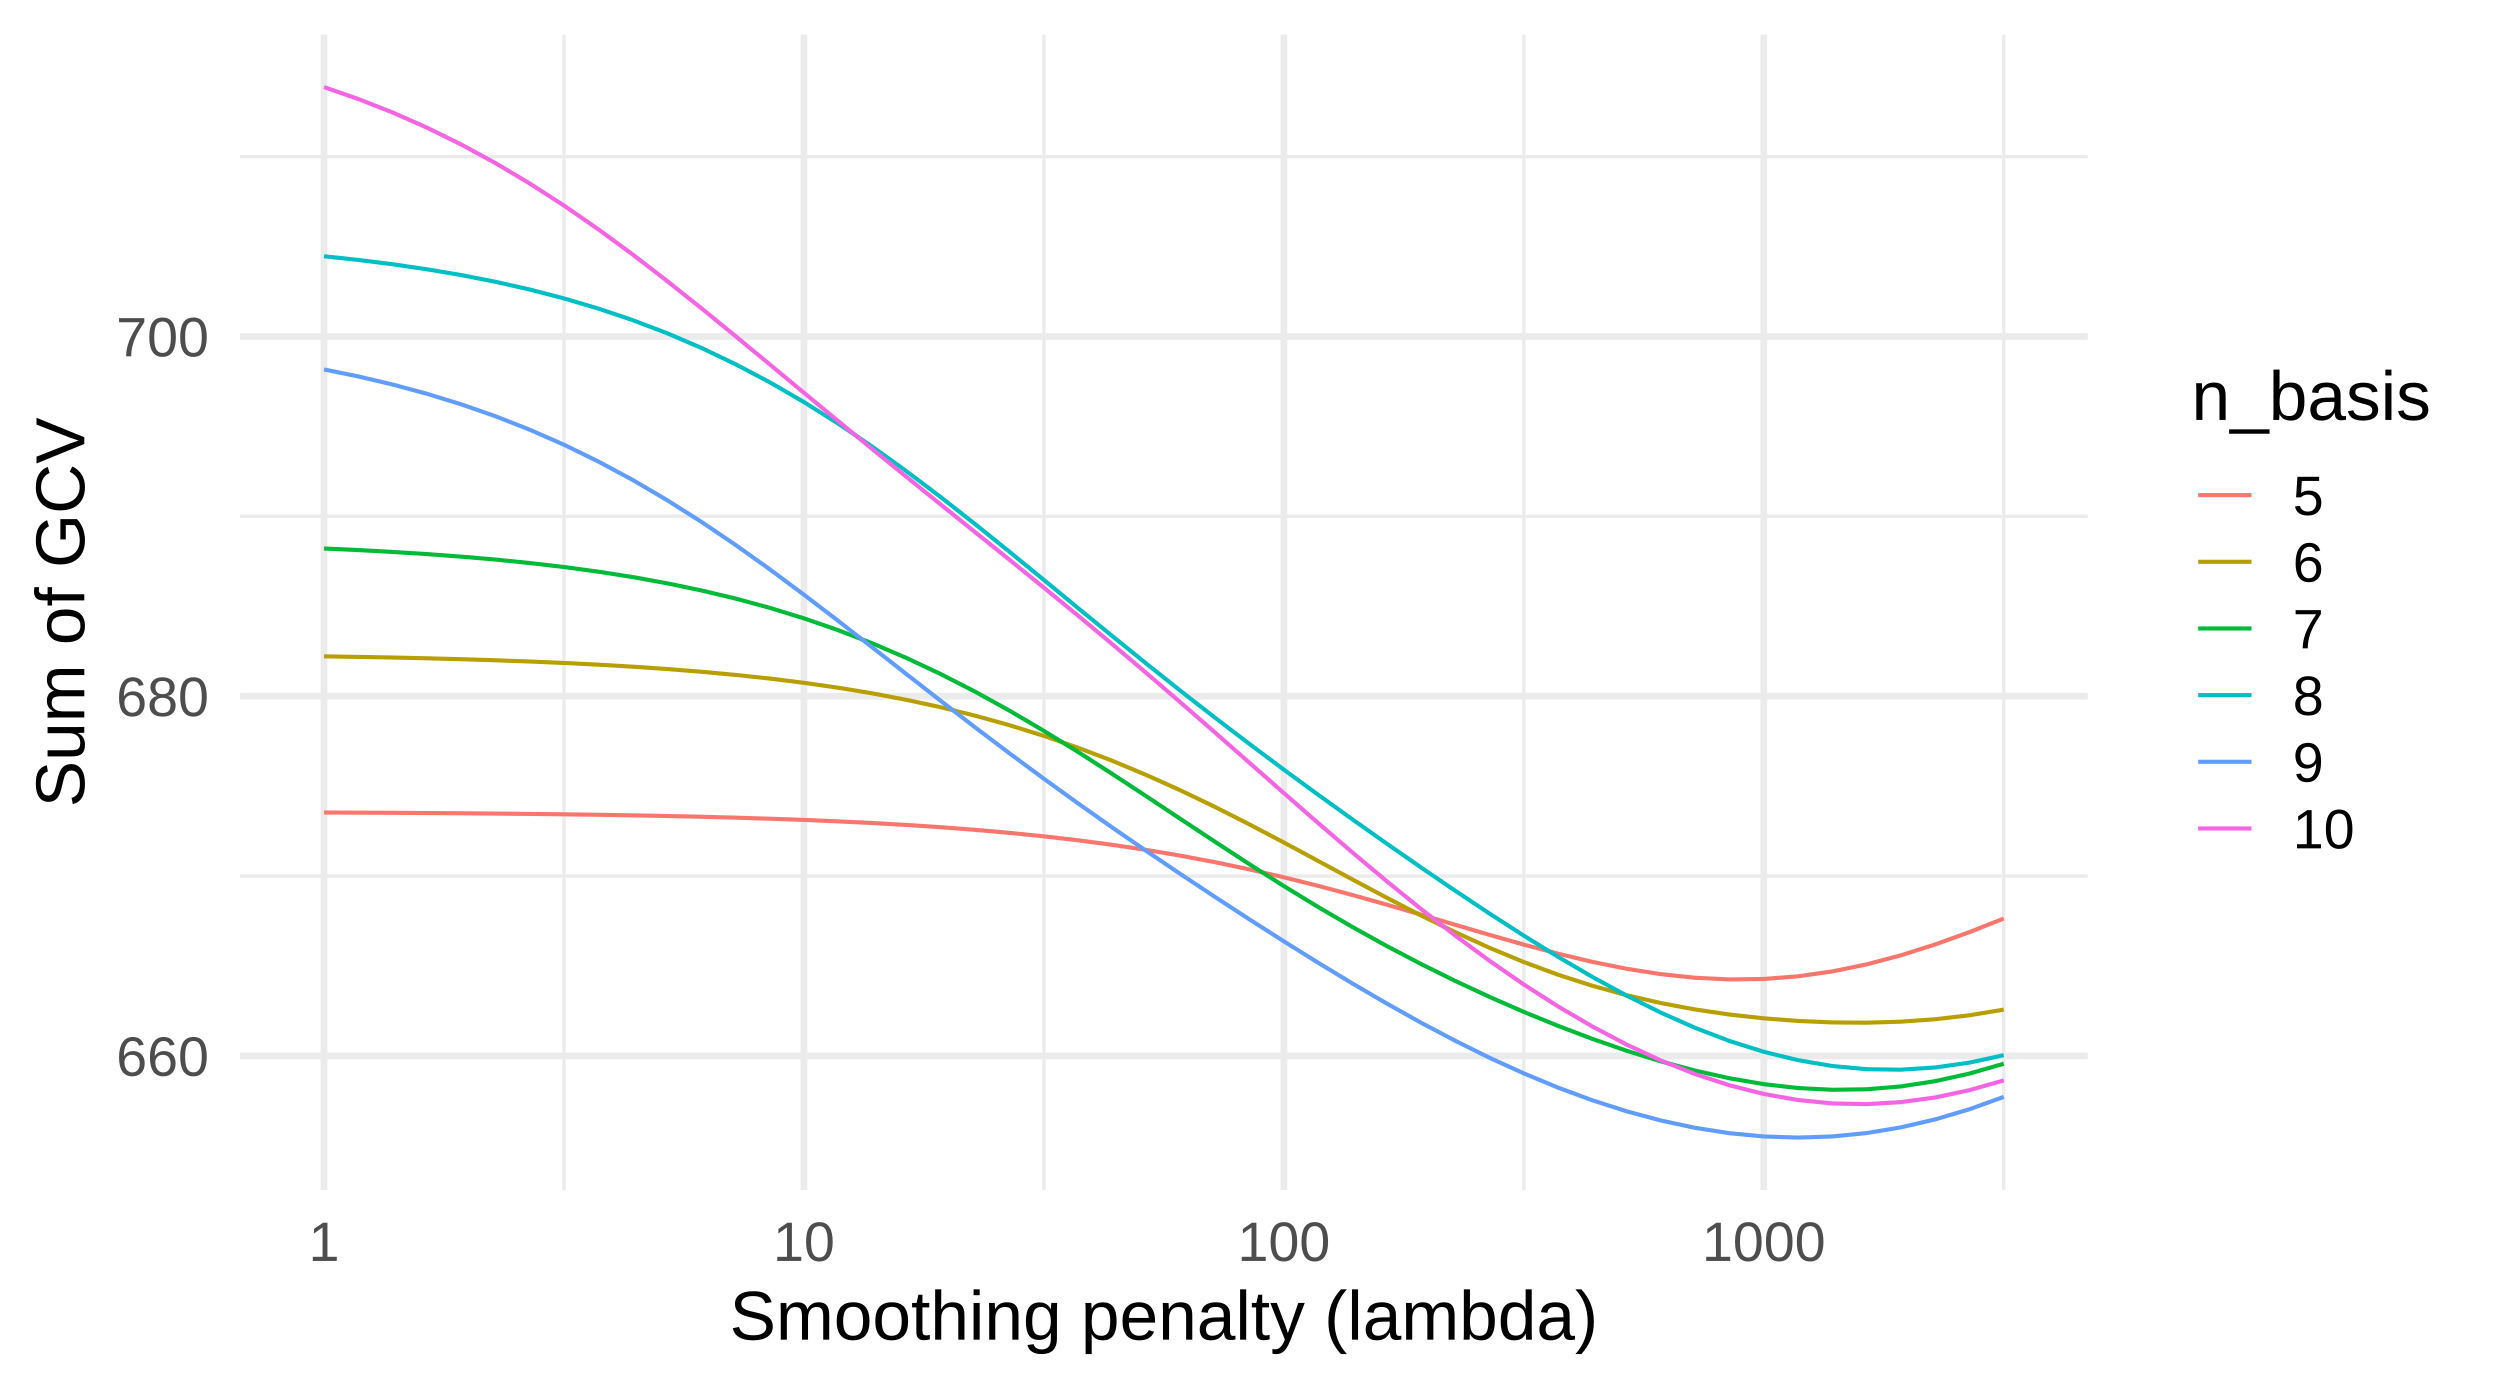
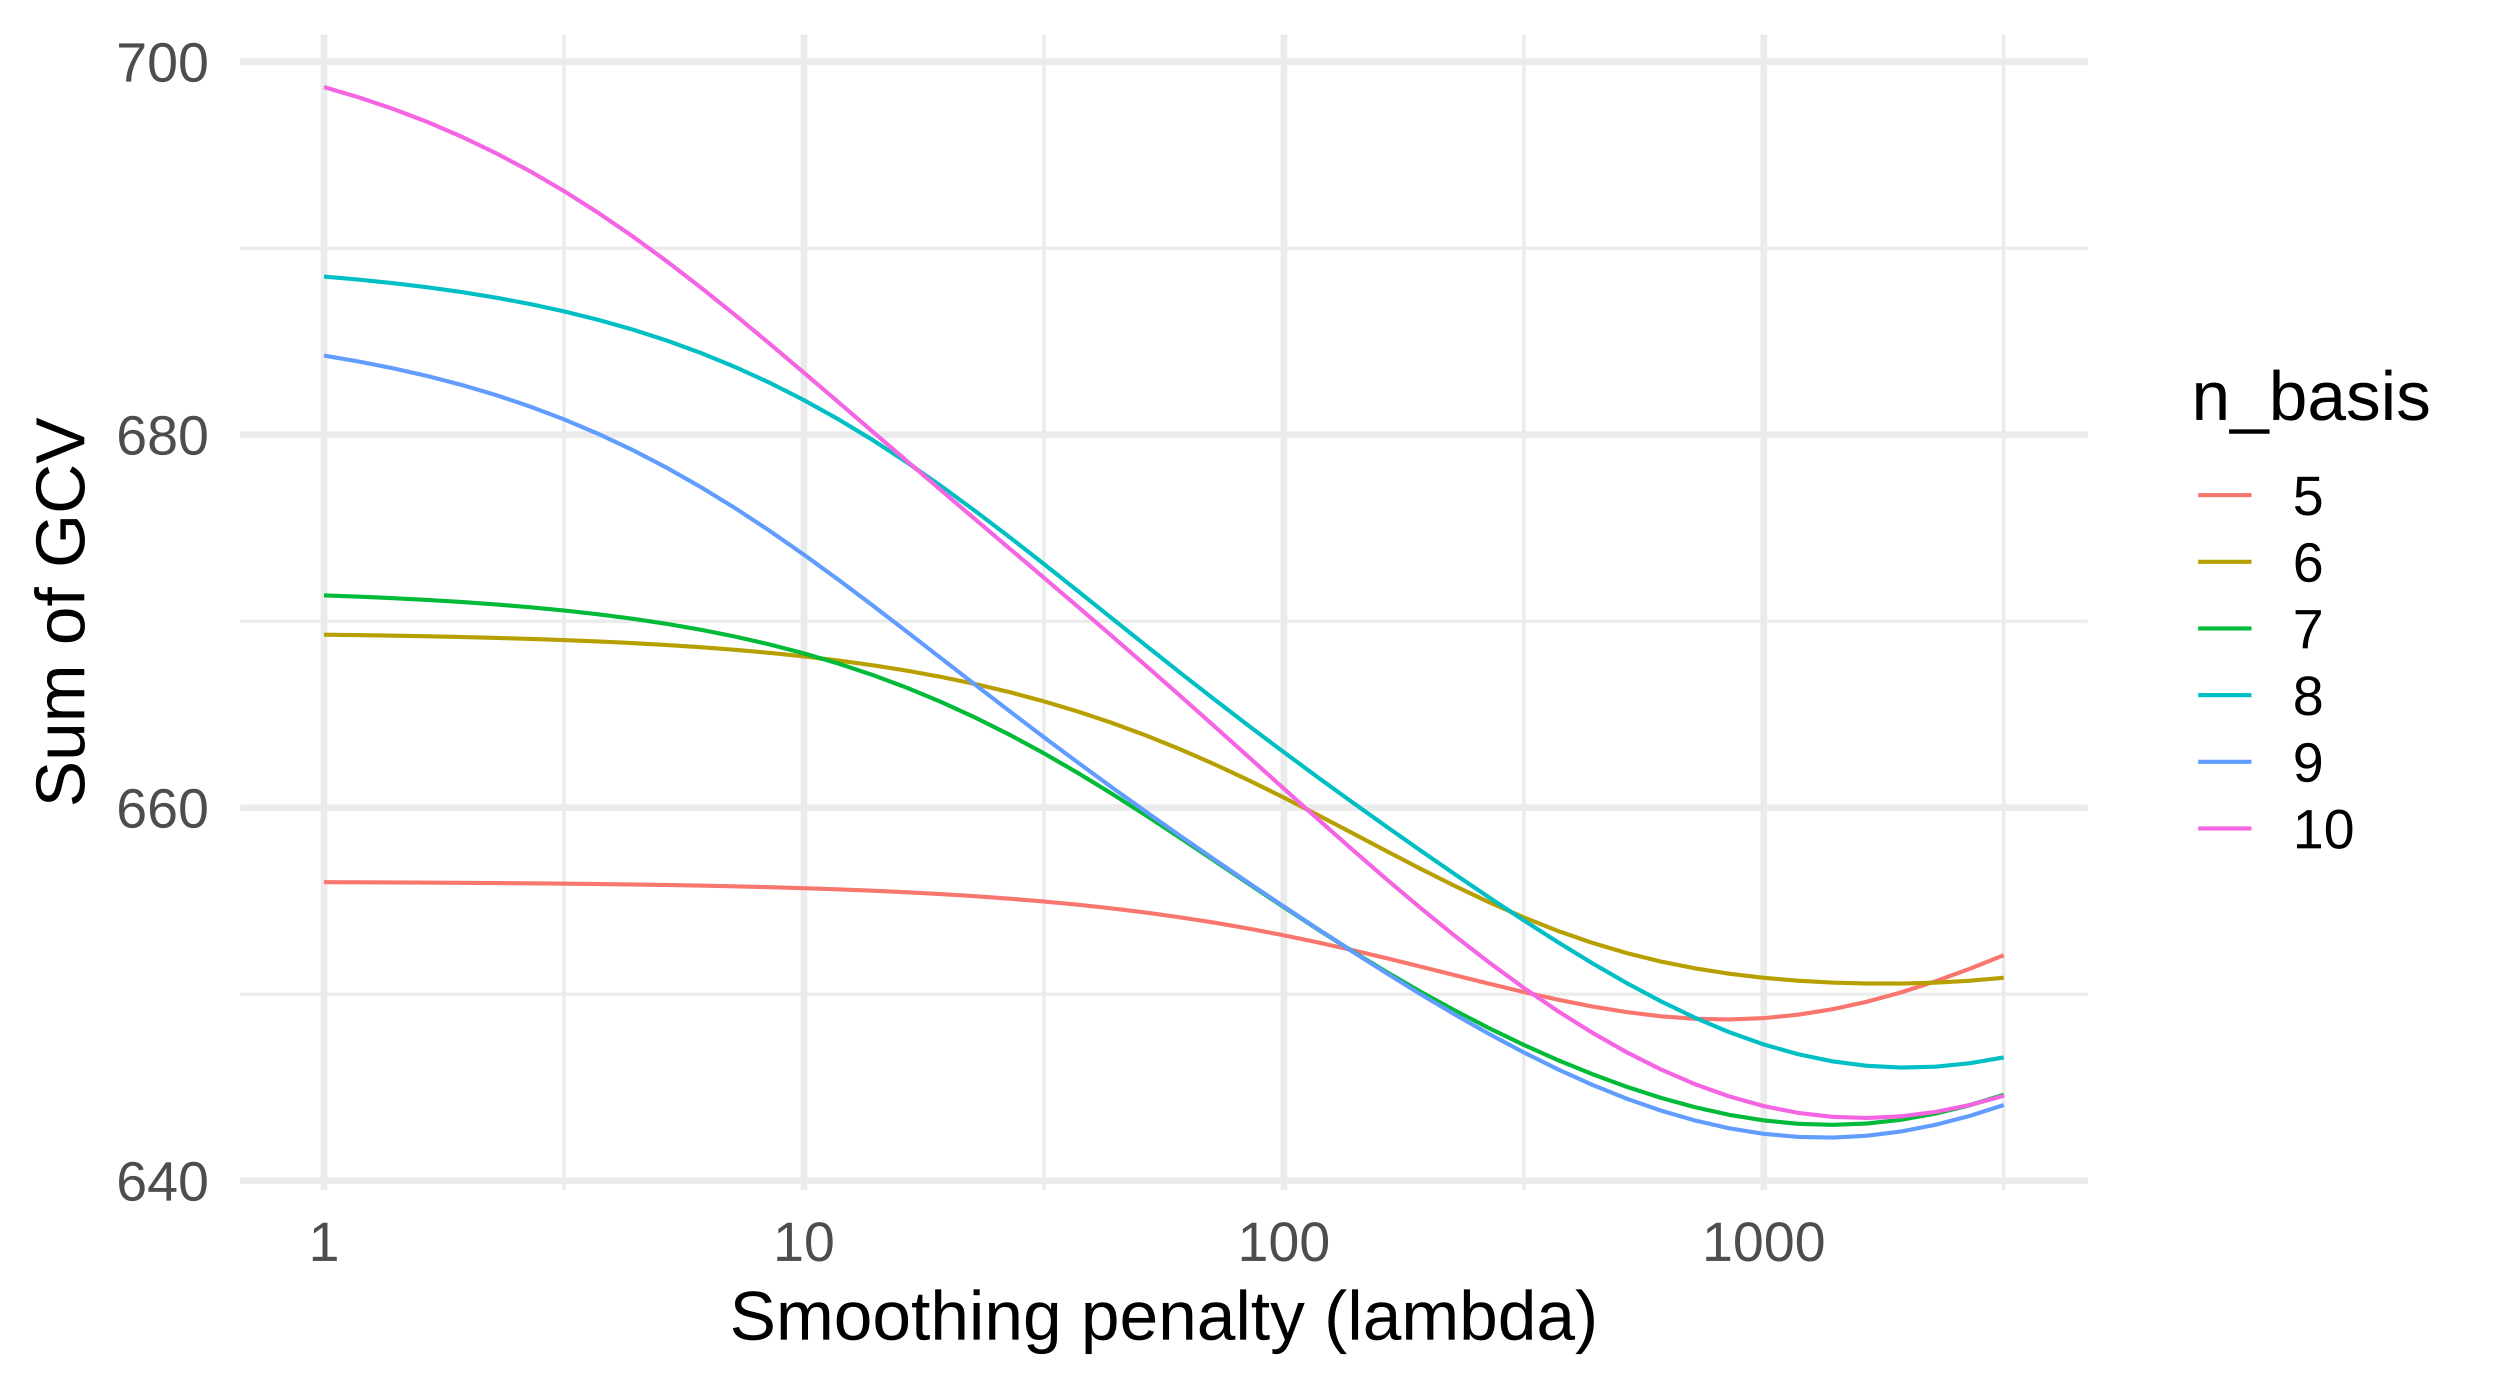
<svg xmlns="http://www.w3.org/2000/svg" class="svglite" width="648.00pt" height="360.00pt" viewBox="0 0 648.00 360.00">
  <defs>
    <style type="text/css">
    .svglite line, .svglite polyline, .svglite polygon, .svglite path, .svglite rect, .svglite circle {
      fill: none;
      stroke: #000000;
      stroke-linecap: round;
      stroke-linejoin: round;
      stroke-miterlimit: 10.00;
    }
    .svglite text {
      white-space: pre;
    }
  </style>
  </defs>
  <rect width="100%" height="100%" style="stroke: none; fill: none;" />
  <defs>
    <clipPath id="cpMC4wMHw2NDguMDB8MC4wMHwzNjAuMDA=">
      <rect x="0.00" y="0.00" width="648.00" height="360.00" />
    </clipPath>
  </defs>
  <g clip-path="url(#cpMC4wMHw2NDguMDB8MC4wMHwzNjAuMDA=)">
</g>
  <defs>
    <clipPath id="cpNjIuMjJ8NTQxLjE0fDguOTd8MzA4LjQ3">
      <rect x="62.22" y="8.97" width="478.92" height="299.50" />
    </clipPath>
  </defs>
  <g clip-path="url(#cpNjIuMjJ8NTQxLjE0fDguOTd8MzA4LjQ3)">
-     <polyline points="62.22,227.08 541.14,227.08 " style="stroke-width: 0.87; stroke: #EBEBEB; stroke-linecap: butt;" />
-     <polyline points="62.22,133.84 541.14,133.84 " style="stroke-width: 0.87; stroke: #EBEBEB; stroke-linecap: butt;" />
-     <polyline points="62.22,40.60 541.14,40.60 " style="stroke-width: 0.87; stroke: #EBEBEB; stroke-linecap: butt;" />
+     <polyline points="62.22,257.70 541.14,257.70 " style="stroke-width: 0.87; stroke: #EBEBEB; stroke-linecap: butt;" />
+     <polyline points="62.22,161.02 541.14,161.02 " style="stroke-width: 0.87; stroke: #EBEBEB; stroke-linecap: butt;" />
+     <polyline points="62.22,64.34 541.14,64.34 " style="stroke-width: 0.87; stroke: #EBEBEB; stroke-linecap: butt;" />
    <polyline points="146.19,308.47 146.19,8.97 " style="stroke-width: 0.87; stroke: #EBEBEB; stroke-linecap: butt;" />
    <polyline points="270.58,308.47 270.58,8.97 " style="stroke-width: 0.87; stroke: #EBEBEB; stroke-linecap: butt;" />
    <polyline points="394.98,308.47 394.98,8.97 " style="stroke-width: 0.87; stroke: #EBEBEB; stroke-linecap: butt;" />
    <polyline points="519.37,308.47 519.37,8.97 " style="stroke-width: 0.87; stroke: #EBEBEB; stroke-linecap: butt;" />
-     <polyline points="62.22,273.70 541.14,273.70 " style="stroke-width: 1.75; stroke: #EBEBEB; stroke-linecap: butt;" />
-     <polyline points="62.22,180.46 541.14,180.46 " style="stroke-width: 1.75; stroke: #EBEBEB; stroke-linecap: butt;" />
-     <polyline points="62.22,87.22 541.14,87.22 " style="stroke-width: 1.75; stroke: #EBEBEB; stroke-linecap: butt;" />
+     <polyline points="62.22,306.04 541.14,306.04 " style="stroke-width: 1.75; stroke: #EBEBEB; stroke-linecap: butt;" />
+     <polyline points="62.22,209.36 541.14,209.36 " style="stroke-width: 1.75; stroke: #EBEBEB; stroke-linecap: butt;" />
+     <polyline points="62.22,112.68 541.14,112.68 " style="stroke-width: 1.75; stroke: #EBEBEB; stroke-linecap: butt;" />
+     <polyline points="62.22,16.00 541.14,16.00 " style="stroke-width: 1.75; stroke: #EBEBEB; stroke-linecap: butt;" />
    <polyline points="83.99,308.47 83.99,8.97 " style="stroke-width: 1.75; stroke: #EBEBEB; stroke-linecap: butt;" />
    <polyline points="208.38,308.47 208.38,8.97 " style="stroke-width: 1.75; stroke: #EBEBEB; stroke-linecap: butt;" />
    <polyline points="332.78,308.47 332.78,8.97 " style="stroke-width: 1.75; stroke: #EBEBEB; stroke-linecap: butt;" />
    <polyline points="457.17,308.47 457.17,8.97 " style="stroke-width: 1.75; stroke: #EBEBEB; stroke-linecap: butt;" />
-     <polyline points="83.99,210.60 92.88,210.64 101.76,210.68 110.65,210.74 119.53,210.80 128.42,210.88 137.30,210.97 146.19,211.07 155.07,211.19 163.96,211.34 172.84,211.51 181.73,211.70 190.61,211.94 199.50,212.21 208.38,212.52 217.27,212.90 226.16,213.33 235.04,213.83 243.93,214.42 252.81,215.10 261.70,215.88 270.58,216.78 279.47,217.81 288.35,218.99 297.24,220.32 306.12,221.82 315.01,223.50 323.89,225.36 332.78,227.40 341.66,229.62 350.55,231.99 359.44,234.49 368.32,237.08 377.21,239.71 386.09,242.32 394.98,244.85 403.86,247.20 412.75,249.32 421.63,251.11 430.52,252.50 439.40,253.44 448.29,253.87 457.17,253.75 466.06,253.06 474.94,251.79 483.83,249.97 492.72,247.62 501.60,244.80 510.49,241.60 519.37,238.09 " style="stroke-width: 1.07; stroke: #F8766D; stroke-linecap: butt;" />
-     <polyline points="83.99,170.12 92.88,170.27 101.76,170.43 110.65,170.63 119.53,170.87 128.42,171.14 137.30,171.46 146.19,171.84 155.07,172.28 163.96,172.80 172.84,173.41 181.73,174.11 190.61,174.93 199.50,175.88 208.38,176.99 217.27,178.26 226.16,179.73 235.04,181.42 243.93,183.34 252.81,185.52 261.70,187.99 270.58,190.75 279.47,193.83 288.35,197.22 297.24,200.93 306.12,204.93 315.01,209.20 323.89,213.71 332.78,218.38 341.66,223.16 350.55,227.96 359.44,232.69 368.32,237.28 377.21,241.63 386.09,245.68 394.98,249.37 403.86,252.65 412.75,255.52 421.63,257.96 430.52,260.00 439.40,261.66 448.29,262.97 457.17,263.95 466.06,264.63 474.94,265.01 483.83,265.08 492.72,264.82 501.60,264.19 510.49,263.16 519.37,261.69 " style="stroke-width: 1.07; stroke: #B79F00; stroke-linecap: butt;" />
-     <polyline points="83.99,142.17 92.88,142.58 101.76,143.06 110.65,143.62 119.53,144.28 128.42,145.04 137.30,145.94 146.19,146.97 155.07,148.18 163.96,149.57 172.84,151.18 181.73,153.03 190.61,155.14 199.50,157.55 208.38,160.28 217.27,163.35 226.16,166.78 235.04,170.59 243.93,174.77 252.81,179.32 261.70,184.23 270.58,189.45 279.47,194.94 288.35,200.64 297.24,206.47 306.12,212.37 315.01,218.24 323.89,224.03 332.78,229.67 341.66,235.10 350.55,240.28 359.44,245.21 368.32,249.87 377.21,254.27 386.09,258.40 394.98,262.29 403.86,265.92 412.75,269.28 421.63,272.36 430.52,275.12 439.40,277.51 448.29,279.49 457.17,281.01 466.06,282.02 474.94,282.47 483.83,282.34 492.72,281.60 501.60,280.24 510.49,278.27 519.37,275.71 " style="stroke-width: 1.07; stroke: #00BA38; stroke-linecap: butt;" />
-     <polyline points="83.99,66.42 92.88,67.38 101.76,68.50 110.65,69.80 119.53,71.30 128.42,73.04 137.30,75.05 146.19,77.35 155.07,79.98 163.96,82.97 172.84,86.35 181.73,90.15 190.61,94.39 199.50,99.08 208.38,104.22 217.27,109.81 226.16,115.82 235.04,122.21 243.93,128.92 252.81,135.90 261.70,143.06 270.58,150.33 279.47,157.64 288.35,164.91 297.24,172.10 306.12,179.17 315.01,186.09 323.89,192.86 332.78,199.50 341.66,206.00 350.55,212.39 359.44,218.67 368.32,224.84 377.21,230.89 386.09,236.80 394.98,242.53 403.86,248.02 412.75,253.22 421.63,258.07 430.52,262.49 439.40,266.43 448.29,269.83 457.17,272.63 466.06,274.80 474.94,276.31 483.83,277.14 492.72,277.26 501.60,276.69 510.49,275.43 519.37,273.50 " style="stroke-width: 1.07; stroke: #00BFC4; stroke-linecap: butt;" />
-     <polyline points="83.99,95.76 92.88,97.58 101.76,99.67 110.65,102.07 119.53,104.80 128.42,107.89 137.30,111.38 146.19,115.28 155.07,119.62 163.96,124.39 172.84,129.60 181.73,135.22 190.61,141.22 199.50,147.55 208.38,154.15 217.27,160.94 226.16,167.85 235.04,174.81 243.93,181.74 252.81,188.58 261.70,195.30 270.58,201.86 279.47,208.27 288.35,214.53 297.24,220.65 306.12,226.65 315.01,232.54 323.89,238.33 332.78,244.00 341.66,249.54 350.55,254.92 359.44,260.11 368.32,265.08 377.21,269.78 386.09,274.18 394.98,278.23 403.86,281.92 412.75,285.20 421.63,288.05 430.52,290.44 439.40,292.34 448.29,293.73 457.17,294.57 466.06,294.86 474.94,294.57 483.83,293.69 492.72,292.21 501.60,290.15 510.49,287.51 519.37,284.31 " style="stroke-width: 1.07; stroke: #619CFF; stroke-linecap: butt;" />
-     <polyline points="83.99,22.58 92.88,25.67 101.76,29.16 110.65,33.08 119.53,37.45 128.42,42.28 137.30,47.56 146.19,53.29 155.07,59.43 163.96,65.95 172.84,72.78 181.73,79.85 190.61,87.10 199.50,94.44 208.38,101.81 217.27,109.16 226.16,116.46 235.04,123.68 243.93,130.85 252.81,137.99 261.70,145.13 270.58,152.33 279.47,159.61 288.35,167.01 297.24,174.54 306.12,182.19 315.01,189.94 323.89,197.75 332.78,205.57 341.66,213.33 350.55,220.96 359.44,228.41 368.32,235.61 377.21,242.51 386.09,249.05 394.98,255.19 403.86,260.88 412.75,266.08 421.63,270.76 430.52,274.88 439.40,278.41 448.29,281.31 457.17,283.56 466.06,285.13 474.94,286.01 483.83,286.19 492.72,285.67 501.60,284.46 510.49,282.57 519.37,280.04 " style="stroke-width: 1.07; stroke: #F564E3; stroke-linecap: butt;" />
+     <polyline points="83.99,228.66 92.88,228.69 101.76,228.73 110.65,228.77 119.53,228.83 128.42,228.89 137.30,228.96 146.19,229.04 155.07,229.14 163.96,229.26 172.84,229.39 181.73,229.55 190.61,229.74 199.50,229.96 208.38,230.22 217.27,230.52 226.16,230.87 235.04,231.28 243.93,231.75 252.81,232.30 261.70,232.94 270.58,233.67 279.47,234.51 288.35,235.48 297.24,236.57 306.12,237.81 315.01,239.19 323.89,240.74 332.78,242.44 341.66,244.29 350.55,246.28 359.44,248.38 368.32,250.57 377.21,252.80 386.09,255.01 394.98,257.15 403.86,259.13 412.75,260.89 421.63,262.34 430.52,263.43 439.40,264.08 448.29,264.24 457.17,263.90 466.06,263.01 474.94,261.60 483.83,259.66 492.72,257.24 501.60,254.38 510.49,251.13 519.37,247.59 " style="stroke-width: 1.07; stroke: #F8766D; stroke-linecap: butt;" />
+     <polyline points="83.99,164.51 92.88,164.62 101.76,164.76 110.65,164.92 119.53,165.11 128.42,165.34 137.30,165.60 146.19,165.91 155.07,166.27 163.96,166.69 172.84,167.19 181.73,167.77 190.61,168.44 199.50,169.23 208.38,170.14 217.27,171.20 226.16,172.43 235.04,173.84 243.93,175.46 252.81,177.31 261.70,179.41 270.58,181.79 279.47,184.46 288.35,187.43 297.24,190.71 306.12,194.31 315.01,198.20 323.89,202.35 332.78,206.74 341.66,211.29 350.55,215.95 359.44,220.64 368.32,225.25 377.21,229.71 386.09,233.92 394.98,237.81 403.86,241.32 412.75,244.40 421.63,247.04 430.52,249.24 439.40,251.01 448.29,252.40 457.17,253.45 466.06,254.20 474.94,254.69 483.83,254.93 492.72,254.94 501.60,254.71 510.49,254.21 519.37,253.43 " style="stroke-width: 1.07; stroke: #B79F00; stroke-linecap: butt;" />
+     <polyline points="83.99,154.32 92.88,154.65 101.76,155.04 110.65,155.50 119.53,156.03 128.42,156.66 137.30,157.39 146.19,158.24 155.07,159.23 163.96,160.38 172.84,161.71 181.73,163.25 190.61,165.02 199.50,167.05 208.38,169.36 217.27,171.99 226.16,174.95 235.04,178.26 243.93,181.95 252.81,186.02 261.70,190.46 270.58,195.26 279.47,200.40 288.35,205.83 297.24,211.49 306.12,217.33 315.01,223.27 323.89,229.24 332.78,235.15 341.66,240.95 350.55,246.57 359.44,251.97 368.32,257.12 377.21,261.99 386.09,266.57 394.98,270.85 403.86,274.81 412.75,278.43 421.63,281.70 430.52,284.57 439.40,287.01 448.29,288.98 457.17,290.41 466.06,291.29 474.94,291.56 483.83,291.22 492.72,290.25 501.60,288.67 510.49,286.49 519.37,283.76 " style="stroke-width: 1.07; stroke: #00BA38; stroke-linecap: butt;" />
+     <polyline points="83.99,71.69 92.88,72.47 101.76,73.39 110.65,74.45 119.53,75.69 128.42,77.13 137.30,78.79 146.19,80.71 155.07,82.91 163.96,85.42 172.84,88.28 181.73,91.52 190.61,95.16 199.50,99.22 208.38,103.72 217.27,108.66 226.16,114.04 235.04,119.83 243.93,125.99 252.81,132.49 261.70,139.24 270.58,146.19 279.47,153.27 288.35,160.39 297.24,167.50 306.12,174.55 315.01,181.48 323.89,188.30 332.78,194.98 341.66,201.54 350.55,207.97 359.44,214.31 368.32,220.54 377.21,226.68 386.09,232.70 394.98,238.57 403.86,244.25 412.75,249.69 421.63,254.81 430.52,259.55 439.40,263.83 448.29,267.58 457.17,270.73 466.06,273.25 474.94,275.10 483.83,276.25 492.72,276.71 501.60,276.49 510.49,275.60 519.37,274.08 " style="stroke-width: 1.07; stroke: #00BFC4; stroke-linecap: butt;" />
+     <polyline points="83.99,92.18 92.88,93.69 101.76,95.44 110.65,97.44 119.53,99.74 128.42,102.36 137.30,105.34 146.19,108.70 155.07,112.46 163.96,116.64 172.84,121.26 181.73,126.30 190.61,131.76 199.50,137.60 208.38,143.78 217.27,150.24 226.16,156.91 235.04,163.73 243.93,170.62 252.81,177.51 261.70,184.35 270.58,191.09 279.47,197.71 288.35,204.20 297.24,210.56 306.12,216.81 315.01,222.95 323.89,229.01 332.78,234.98 341.66,240.86 350.55,246.64 359.44,252.29 368.32,257.77 377.21,263.04 386.09,268.07 394.98,272.80 403.86,277.20 412.75,281.20 421.63,284.78 430.52,287.87 439.40,290.45 448.29,292.47 457.17,293.89 466.06,294.69 474.94,294.86 483.83,294.39 492.72,293.28 501.60,291.56 510.49,289.26 519.37,286.42 " style="stroke-width: 1.07; stroke: #619CFF; stroke-linecap: butt;" />
+     <polyline points="83.99,22.58 92.88,25.20 101.76,28.19 110.65,31.57 119.53,35.38 128.42,39.63 137.30,44.34 146.19,49.53 155.07,55.17 163.96,61.25 172.84,67.74 181.73,74.59 190.61,81.72 199.50,89.09 208.38,96.61 217.27,104.21 226.16,111.85 235.04,119.48 243.93,127.08 252.81,134.65 261.70,142.20 270.58,149.75 279.47,157.34 288.35,165.00 297.24,172.73 306.12,180.56 315.01,188.47 323.89,196.43 332.78,204.42 341.66,212.38 350.55,220.24 359.44,227.95 368.32,235.45 377.21,242.68 386.09,249.56 394.98,256.06 403.86,262.13 412.75,267.70 421.63,272.75 430.52,277.21 439.40,281.05 448.29,284.22 457.17,286.70 466.06,288.46 474.94,289.49 483.83,289.78 492.72,289.35 501.60,288.23 510.49,286.44 519.37,284.03 " style="stroke-width: 1.07; stroke: #F564E3; stroke-linecap: butt;" />
  </g>
  <g clip-path="url(#cpMC4wMHw2NDguMDB8MC4wMHwzNjAuMDA=)">
-     <text x="54.15" y="278.85" text-anchor="end" style="font-size: 14.40px;fill: #4D4D4D; font-family: &quot;Arial&quot;;" textLength="24.02px" lengthAdjust="spacingAndGlyphs">660</text>
-     <text x="54.15" y="185.61" text-anchor="end" style="font-size: 14.40px;fill: #4D4D4D; font-family: &quot;Arial&quot;;" textLength="24.02px" lengthAdjust="spacingAndGlyphs">680</text>
-     <text x="54.15" y="92.37" text-anchor="end" style="font-size: 14.40px;fill: #4D4D4D; font-family: &quot;Arial&quot;;" textLength="24.02px" lengthAdjust="spacingAndGlyphs">700</text>
+     <text x="54.15" y="311.19" text-anchor="end" style="font-size: 14.40px;fill: #4D4D4D; font-family: &quot;Arial&quot;;" textLength="24.02px" lengthAdjust="spacingAndGlyphs">640</text>
+     <text x="54.15" y="214.51" text-anchor="end" style="font-size: 14.40px;fill: #4D4D4D; font-family: &quot;Arial&quot;;" textLength="24.02px" lengthAdjust="spacingAndGlyphs">660</text>
+     <text x="54.15" y="117.83" text-anchor="end" style="font-size: 14.40px;fill: #4D4D4D; font-family: &quot;Arial&quot;;" textLength="24.02px" lengthAdjust="spacingAndGlyphs">680</text>
+     <text x="54.15" y="21.15" text-anchor="end" style="font-size: 14.40px;fill: #4D4D4D; font-family: &quot;Arial&quot;;" textLength="24.02px" lengthAdjust="spacingAndGlyphs">700</text>
    <text x="83.99" y="326.84" text-anchor="middle" style="font-size: 14.40px;fill: #4D4D4D; font-family: &quot;Arial&quot;;" textLength="8.01px" lengthAdjust="spacingAndGlyphs">1</text>
    <text x="208.38" y="326.84" text-anchor="middle" style="font-size: 14.40px;fill: #4D4D4D; font-family: &quot;Arial&quot;;" textLength="16.01px" lengthAdjust="spacingAndGlyphs">10</text>
    <text x="332.78" y="326.84" text-anchor="middle" style="font-size: 14.40px;fill: #4D4D4D; font-family: &quot;Arial&quot;;" textLength="24.02px" lengthAdjust="spacingAndGlyphs">100</text>
    <text x="457.17" y="326.84" text-anchor="middle" style="font-size: 14.40px;fill: #4D4D4D; font-family: &quot;Arial&quot;;" textLength="32.03px" lengthAdjust="spacingAndGlyphs">1000</text>
    <text x="301.68" y="347.24" text-anchor="middle" style="font-size: 18.00px; font-family: &quot;Arial&quot;;" textLength="225.10px" lengthAdjust="spacingAndGlyphs">Smoothing penalty (lambda)</text>
    <text transform="translate(21.85,158.72) rotate(-90)" text-anchor="middle" style="font-size: 18.00px; font-family: &quot;Arial&quot;;" textLength="101.03px" lengthAdjust="spacingAndGlyphs">Sum of GCV</text>
    <text x="568.04" y="108.84" style="font-size: 18.00px; font-family: &quot;Arial&quot;;" textLength="62.03px" lengthAdjust="spacingAndGlyphs">n_basis</text>
    <line x1="569.77" y1="128.34" x2="583.59" y2="128.34" style="stroke-width: 1.07; stroke: #F8766D; stroke-linecap: butt;" />
    <line x1="569.77" y1="145.62" x2="583.59" y2="145.62" style="stroke-width: 1.07; stroke: #B79F00; stroke-linecap: butt;" />
    <line x1="569.77" y1="162.90" x2="583.59" y2="162.90" style="stroke-width: 1.07; stroke: #00BA38; stroke-linecap: butt;" />
    <line x1="569.77" y1="180.18" x2="583.59" y2="180.18" style="stroke-width: 1.07; stroke: #00BFC4; stroke-linecap: butt;" />
    <line x1="569.77" y1="197.46" x2="583.59" y2="197.46" style="stroke-width: 1.07; stroke: #619CFF; stroke-linecap: butt;" />
    <line x1="569.77" y1="214.74" x2="583.59" y2="214.74" style="stroke-width: 1.07; stroke: #F564E3; stroke-linecap: butt;" />
    <text x="594.29" y="133.49" style="font-size: 14.40px; font-family: &quot;Arial&quot;;" textLength="8.01px" lengthAdjust="spacingAndGlyphs">5</text>
    <text x="594.29" y="150.77" style="font-size: 14.40px; font-family: &quot;Arial&quot;;" textLength="8.01px" lengthAdjust="spacingAndGlyphs">6</text>
    <text x="594.29" y="168.05" style="font-size: 14.40px; font-family: &quot;Arial&quot;;" textLength="8.01px" lengthAdjust="spacingAndGlyphs">7</text>
    <text x="594.29" y="185.33" style="font-size: 14.40px; font-family: &quot;Arial&quot;;" textLength="8.01px" lengthAdjust="spacingAndGlyphs">8</text>
    <text x="594.29" y="202.61" style="font-size: 14.40px; font-family: &quot;Arial&quot;;" textLength="8.01px" lengthAdjust="spacingAndGlyphs">9</text>
    <text x="594.29" y="219.89" style="font-size: 14.40px; font-family: &quot;Arial&quot;;" textLength="16.01px" lengthAdjust="spacingAndGlyphs">10</text>
  </g>
</svg>
